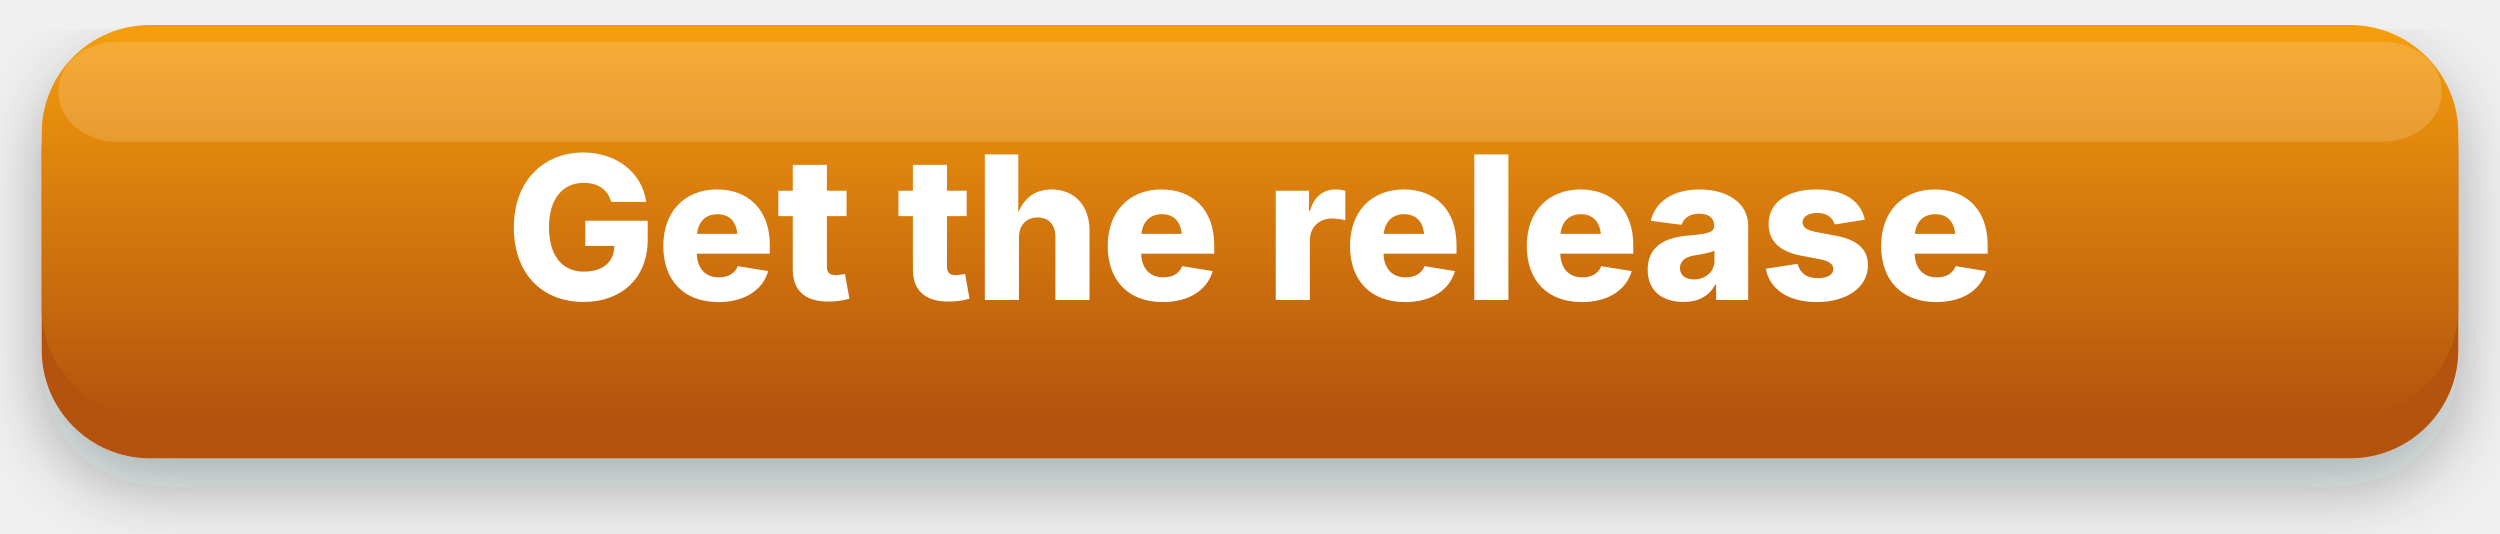
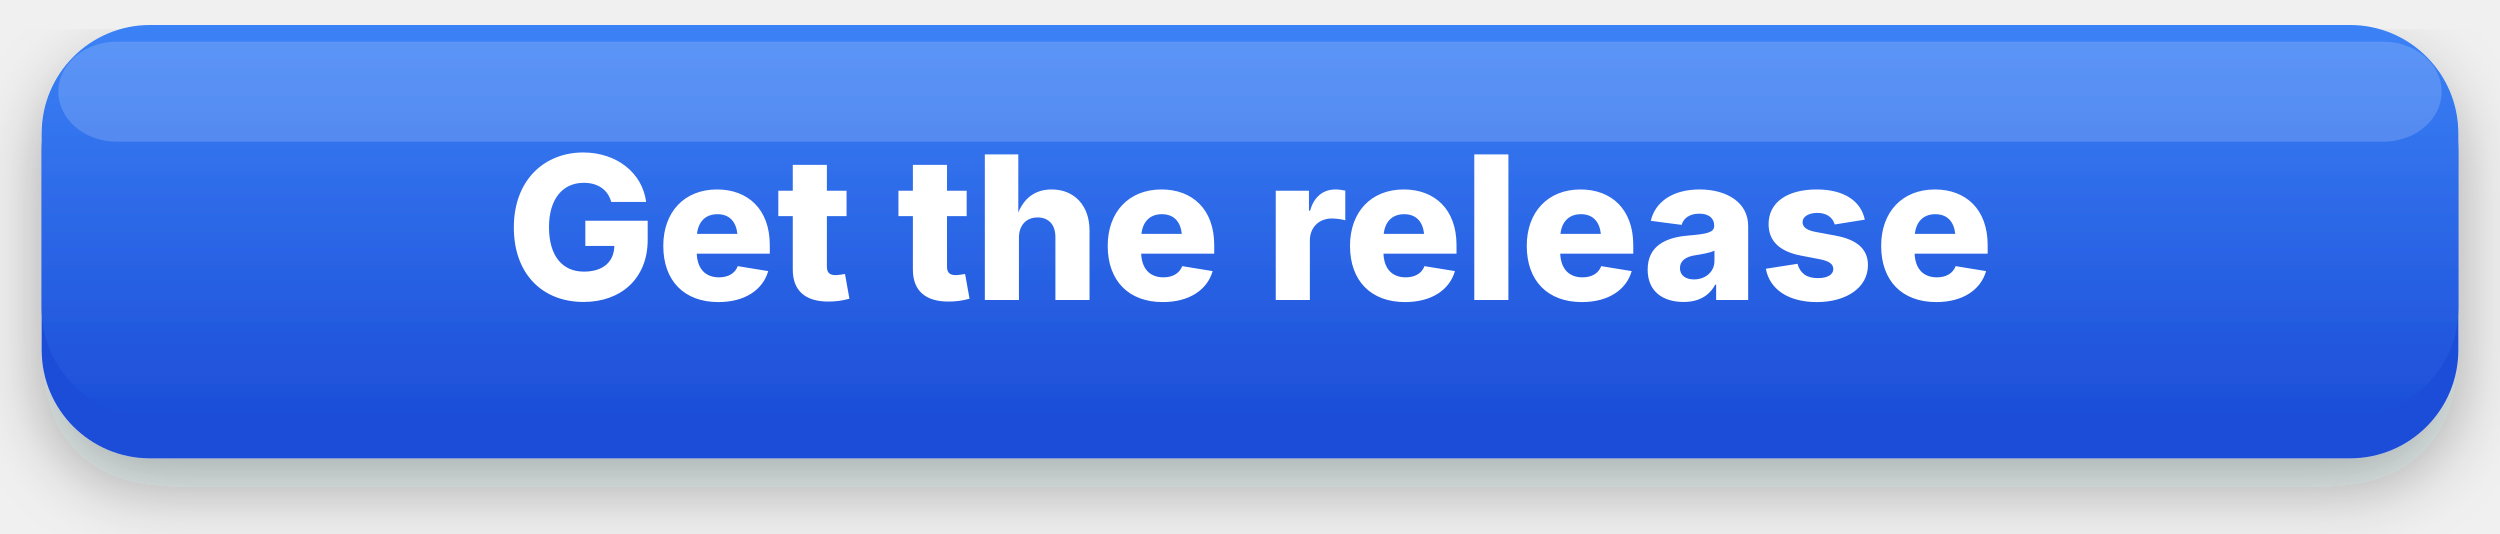
<svg xmlns="http://www.w3.org/2000/svg" viewBox="0 0 300 64" role="img" aria-label="Get the release">
  <defs>
    <linearGradient id="g" x1="0" y1="0" x2="0" y2="1">
-       <stop offset="0" stop-color="#F59E0B" />
-       <stop offset="1" stop-color="#B45309" />
+       <stop offset="0" stop-color="#3B82F6" />
+       <stop offset="1" stop-color="#1D4ED8" />
    </linearGradient>
    <filter id="s" x="-20%" y="-25%" width="140%" height="170%">
      <feDropShadow dx="0" dy="3.5" stdDeviation="4" flood-color="#0F172A" flood-opacity="0.30" />
    </filter>
  </defs>
  <g filter="url(#s)">
-     <rect x="5" y="5" width="290" height="50" rx="13" fill="#B45309" />
+     <rect x="5" y="5" width="290" height="50" rx="13" fill="#1D4ED8" />
    <rect x="5" y="3" width="290" height="47" rx="13" fill="url(#g)" />
    <rect x="7" y="5" width="286" height="12" rx="7" fill="#ffffff" opacity="0.17" />
  </g>
  <text x="150" y="36" text-anchor="middle" font-family="system-ui, -apple-system, 'Segoe UI', sans-serif" font-size="24" font-weight="800" fill="#ffffff">Get the release</text>
</svg>
